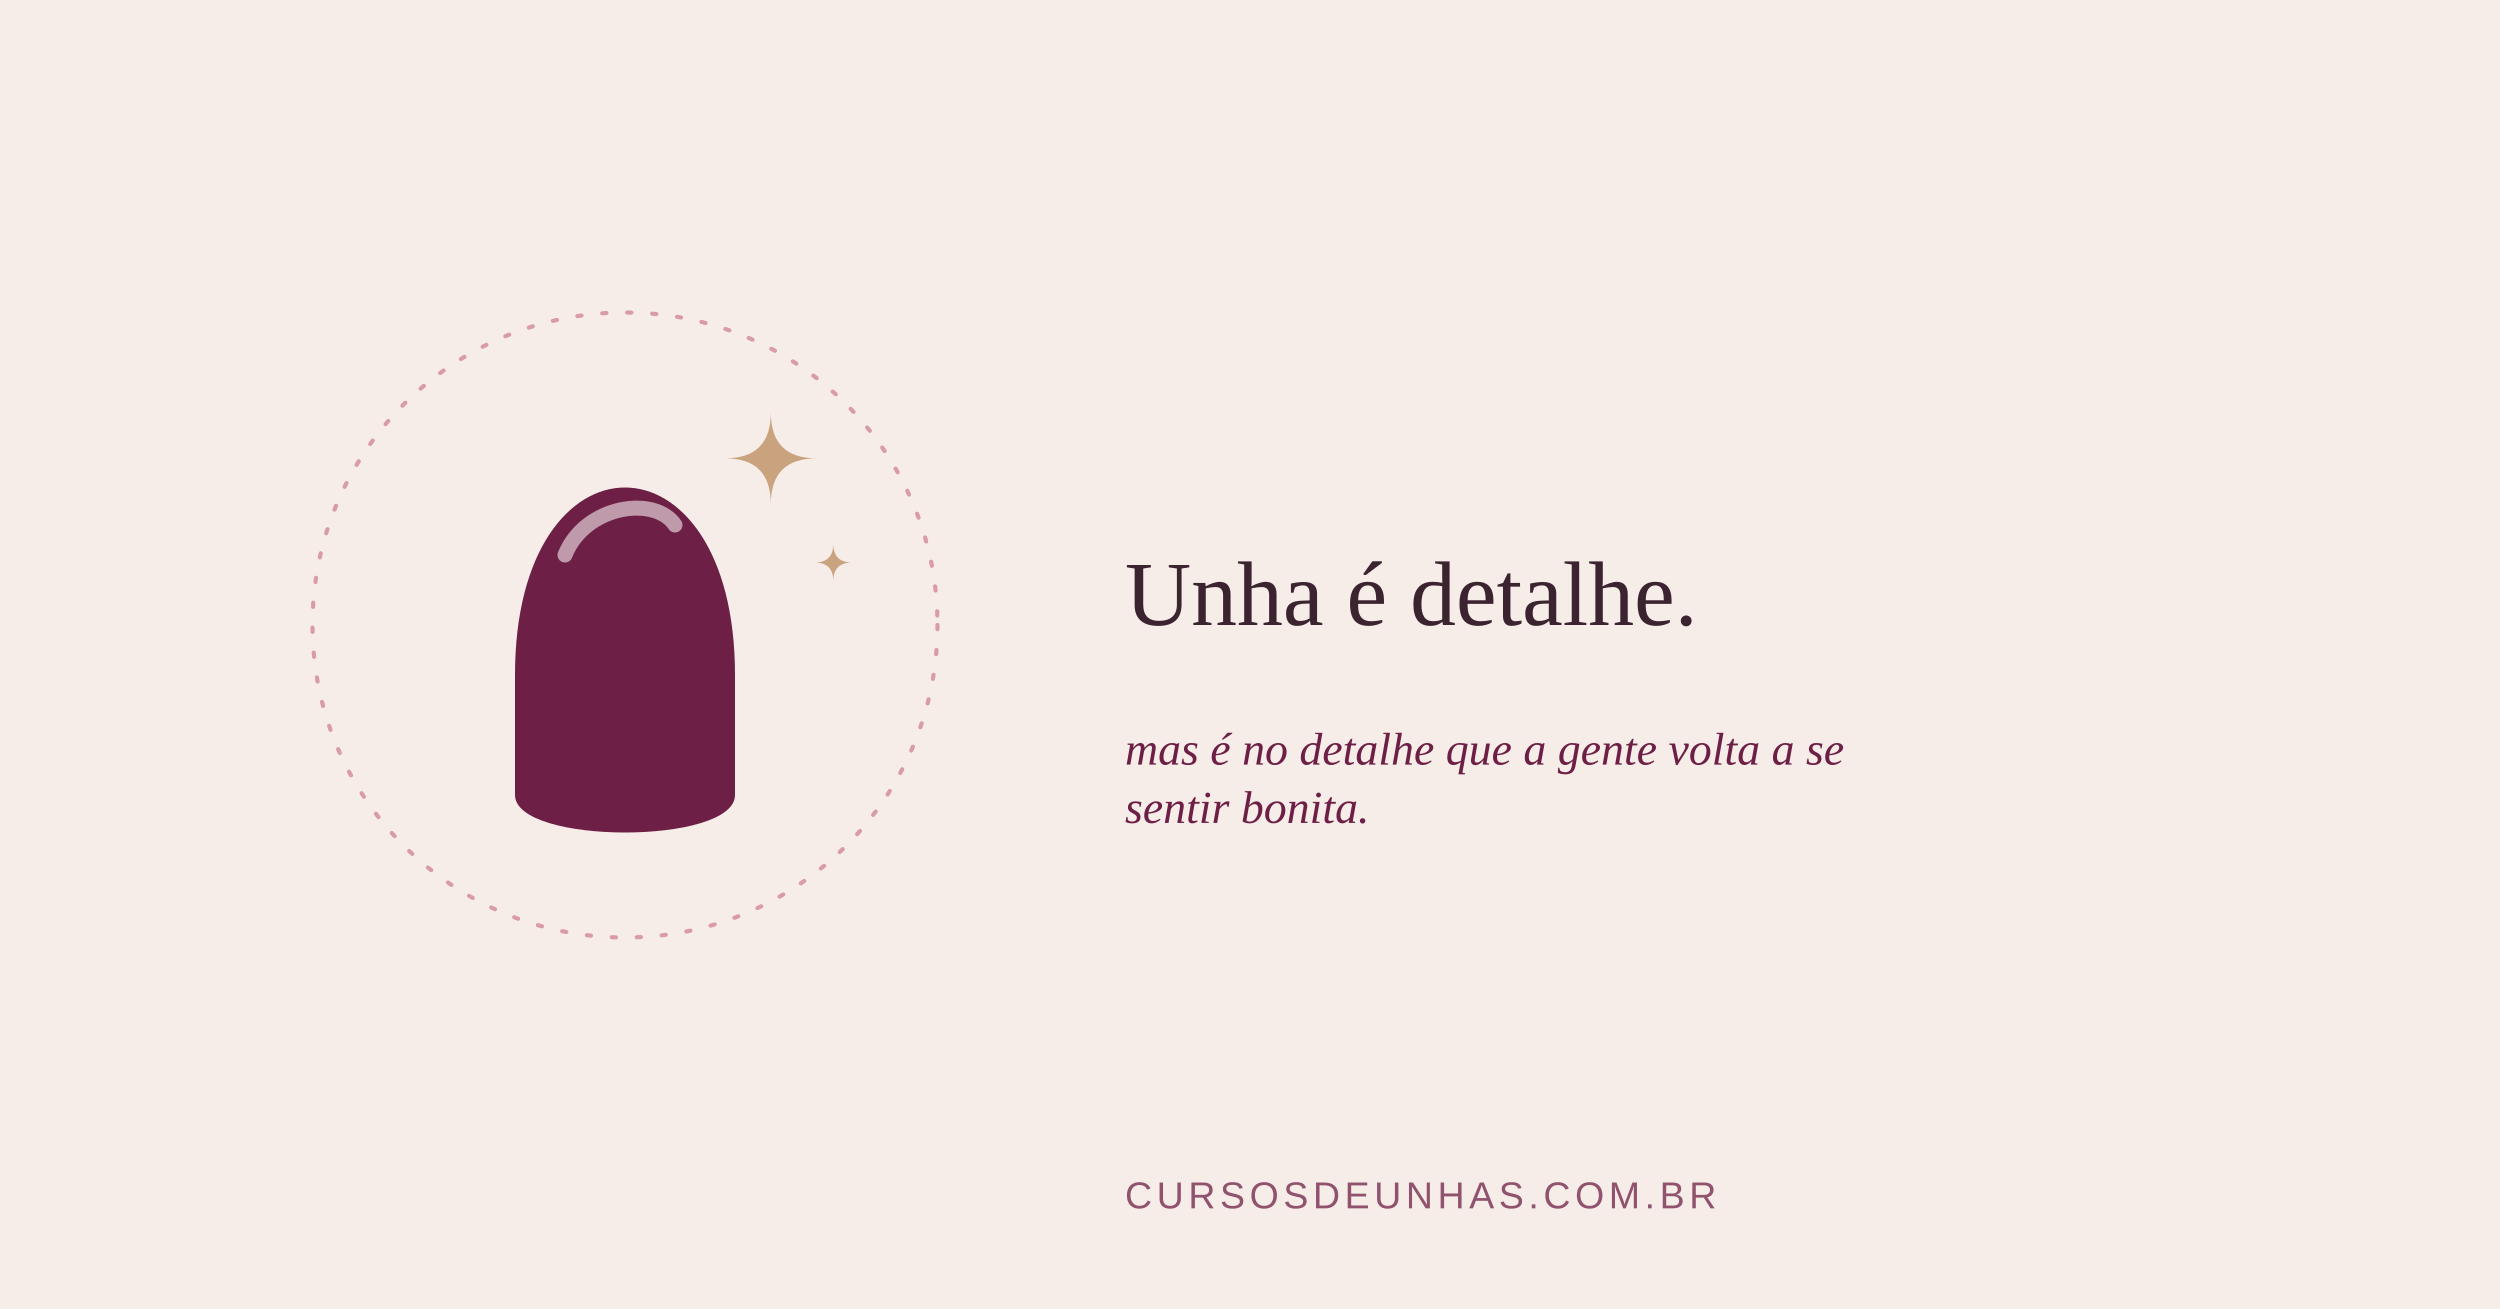
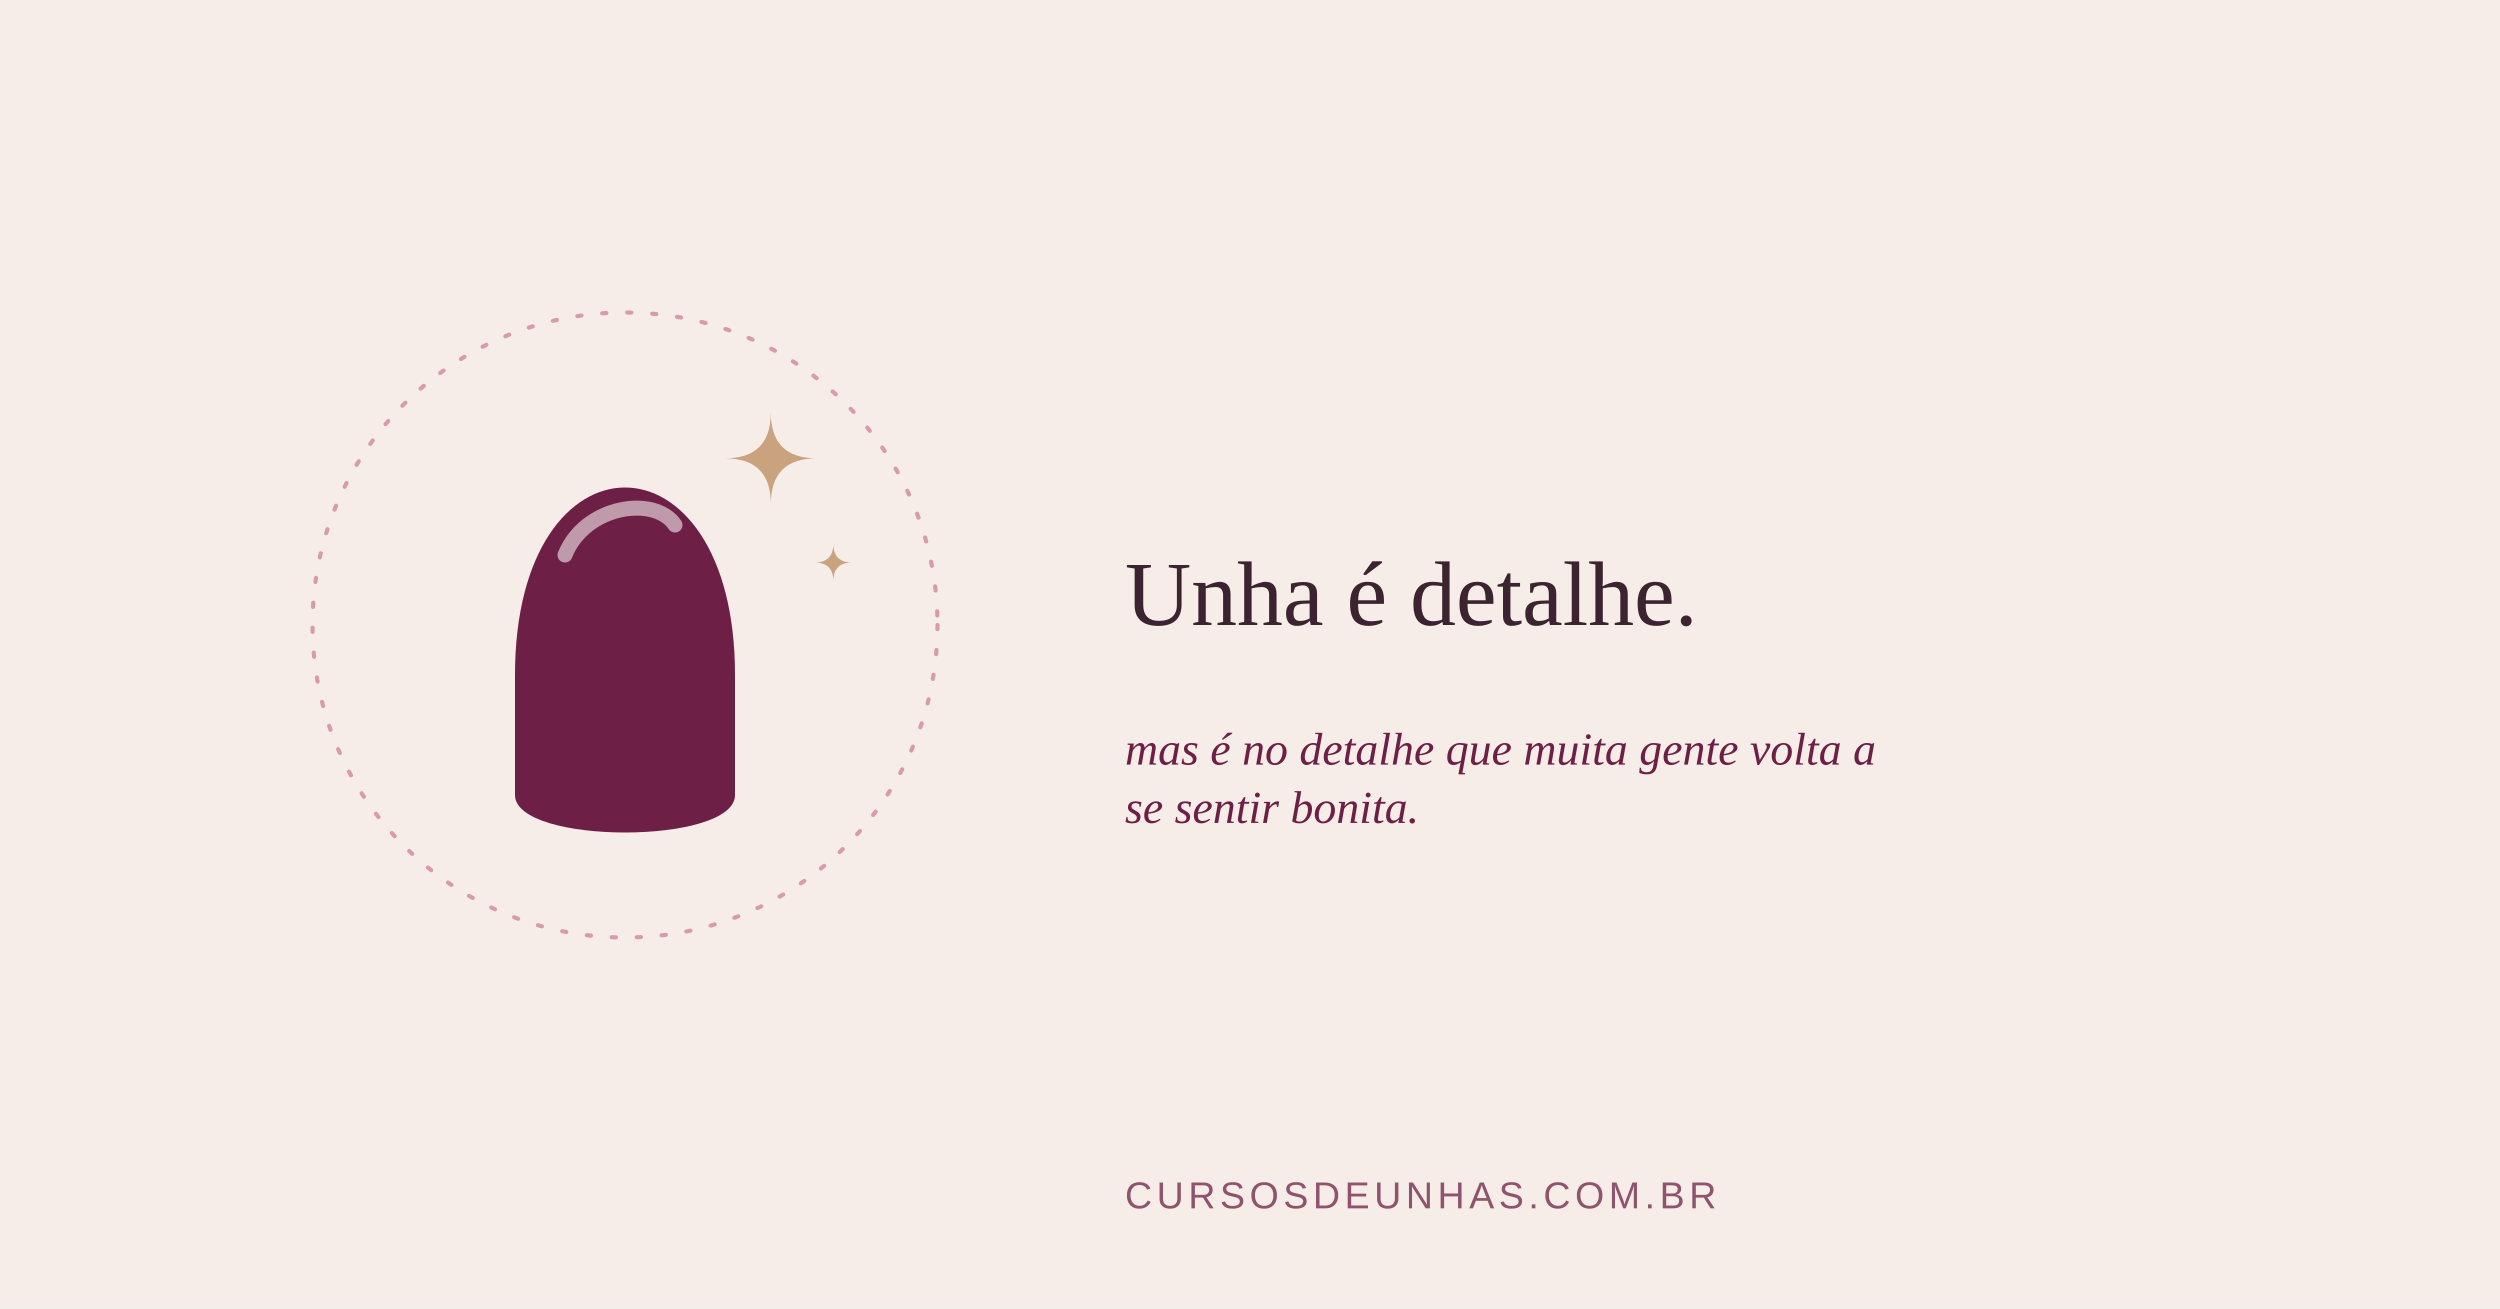
<svg xmlns="http://www.w3.org/2000/svg" width="1200" height="628" viewBox="0 0 1200 628">
  <rect width="1200" height="628" fill="#F6EDE8" />
  <circle cx="300" cy="300" r="150.0" fill="none" stroke="#D99BA8" stroke-width="2.0" stroke-dasharray="2.0 10.0" stroke-linecap="round" />
  <g transform="translate(300,300) rotate(0) scale(2.4)">
    <path d="M-22,10 C-22,-40 22,-40 22,10 L22,34 C22,44 -22,44 -22,34 Z" fill="#6E1F45" />
    <path d="M-12,-14 C-8,-24 6,-26 10,-20" fill="none" stroke="#fff" stroke-opacity=".55" stroke-width="3" stroke-linecap="round" />
  </g>
  <path d="M370.0,198.0 Q370.0,220.0 392.0,220.0 Q370.0,220.0 370.0,242.0 Q370.0,220.0 348.0,220.0 Q370.0,220.0 370.0,198.0 Z" fill="#C9A27E" />
  <path d="M400.0,261.0 Q400.0,270.0 409.0,270.0 Q400.0,270.0 400.0,279.0 Q400.0,270.0 391.0,270.0 Q400.0,270.0 400.0,261.0 Z" fill="#C9A27E" />
  <text x="540" y="300" font-family="Georgia, 'Times New Roman', serif" font-size="44" fill="#3B2430" text-anchor="start">Unha é detalhe.</text>
-   <text x="540" y="367" font-family="Georgia, 'Times New Roman', serif" font-style="italic" font-size="22" fill="#6E1F45" text-anchor="start">mas é no detalhe que a gente volta a se</text>
-   <text x="540" y="395" font-family="Georgia, 'Times New Roman', serif" font-style="italic" font-size="22" fill="#6E1F45" text-anchor="start">sentir bonita.</text>
+   <text x="540" y="367" font-family="Georgia, 'Times New Roman', serif" font-style="italic" font-size="22" fill="#6E1F45" text-anchor="start">mas é no detalhe que muita gente volta a</text>
+   <text x="540" y="395" font-family="Georgia, 'Times New Roman', serif" font-style="italic" font-size="22" fill="#6E1F45" text-anchor="start">se sentir bonita.</text>
  <text x="540" y="580" font-family="-apple-system, 'Helvetica Neue', Arial, sans-serif" font-size="18" letter-spacing="2.2" fill="#6E1F45" fill-opacity=".75" text-anchor="start">CURSOSDEUNHAS.COM.BR</text>
</svg>
